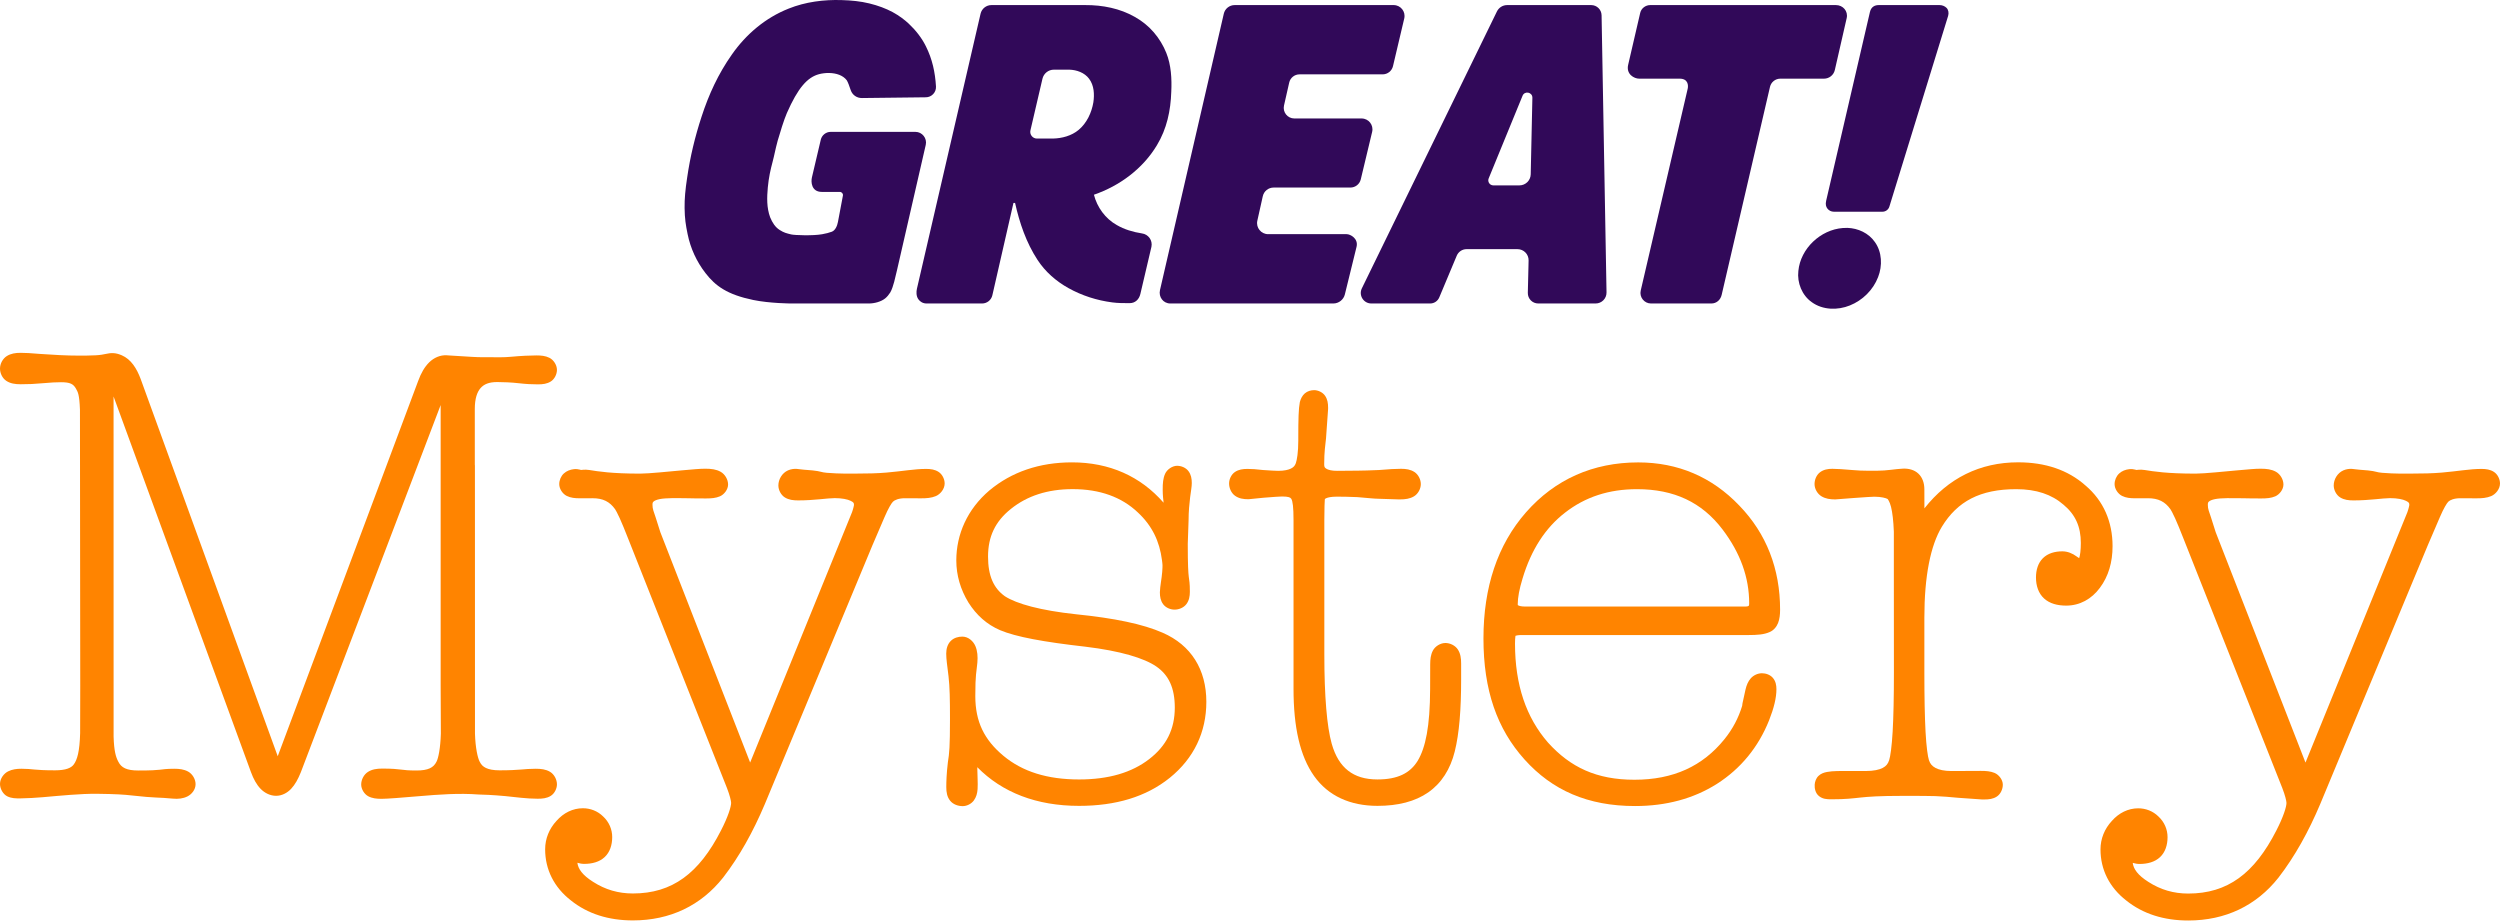
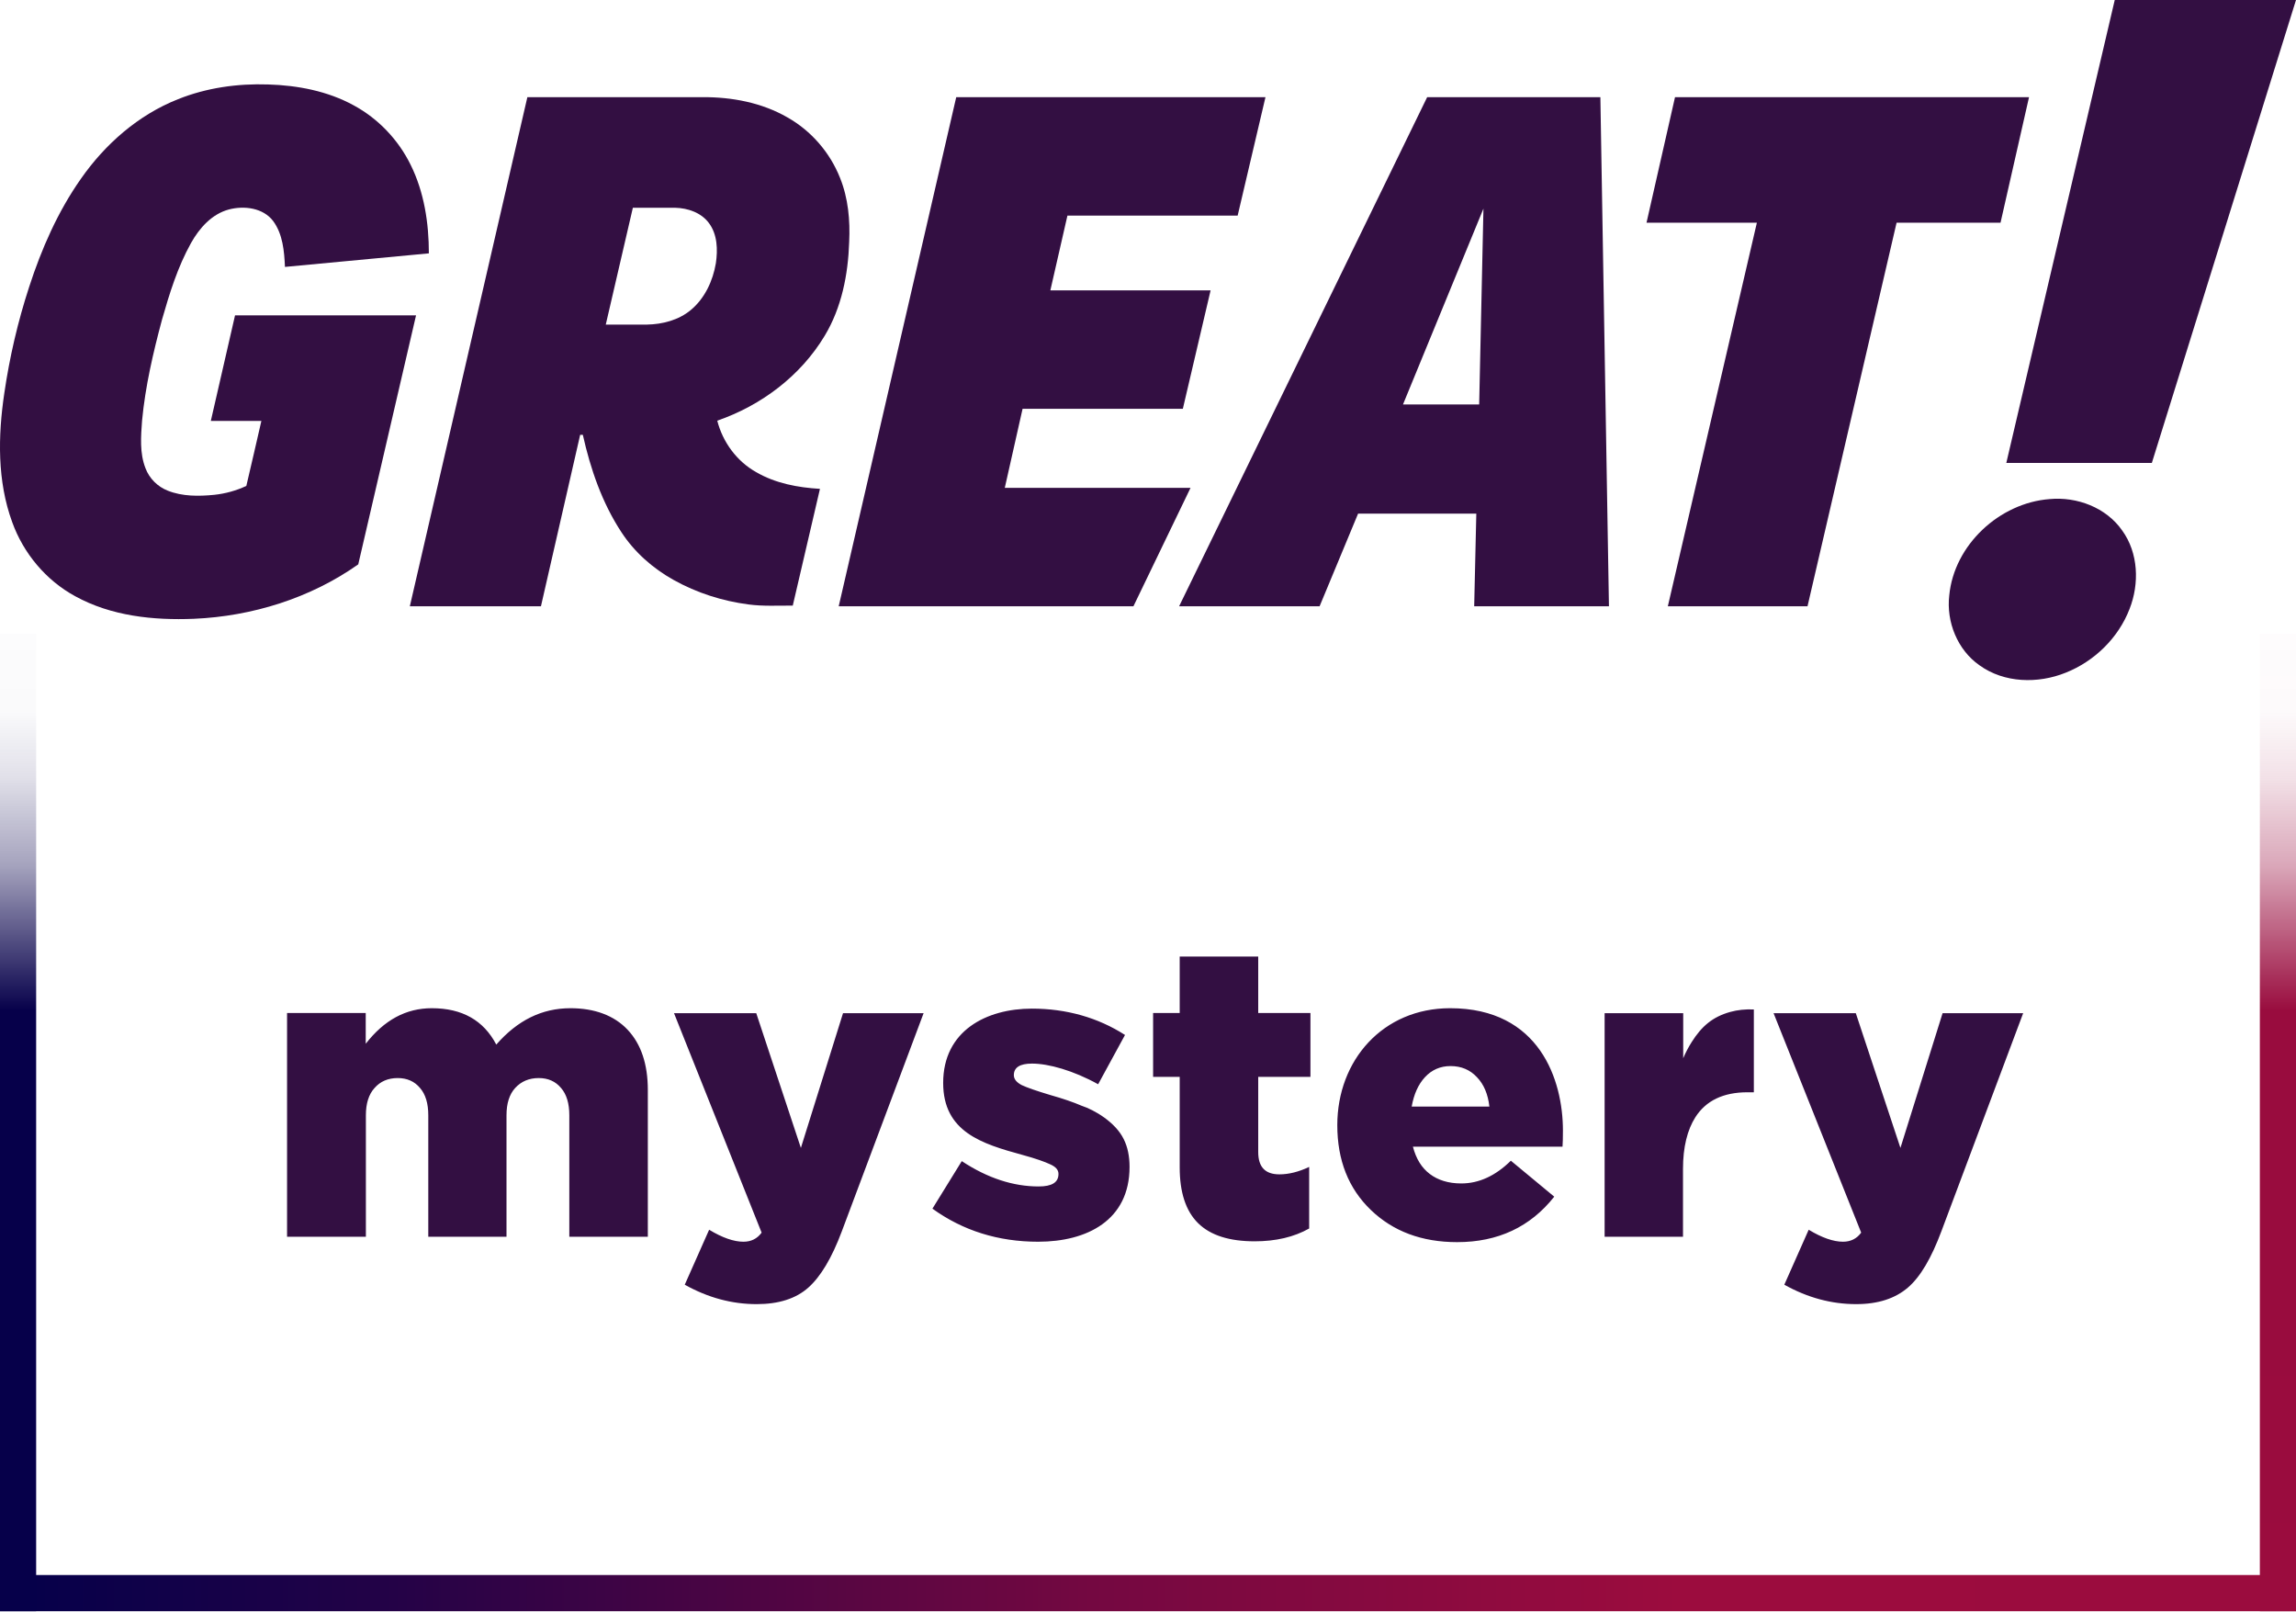
- <svg xmlns="http://www.w3.org/2000/svg" version="1.1" width="1409.561" height="519" viewBox="0 0 1409.561 519">
-   <path d="M1041.57 128.485c-.859-.025-1.72.002-2.572.082-12.505.957-23.83 11.508-25.041 24.217-.767 6.655 2.045 13.706 7.545 17.574 6.167 4.489 14.606 4.664 21.504 1.857 7.156-2.863 13.14-8.736 15.92-16.004 2.49-6.367 2.24-14.098-1.834-19.756-3.489-5.045-9.505-7.792-15.522-7.971Z" fill="#310959" />
-   <path d="m1054.316 6.762-24.687 106.439c-.474 2.043-.088 3.401.74 4.444.828 1.042 2.106 1.727 3.576 1.727h27.438c1.783 0 3.361-1.168 3.884-2.867L1098.4 8.972c.514-1.67.134-3.481-.853-4.496-.988-1.014-2.479-1.61-3.978-1.61h-34.311c-1.863 0-4.204.714-4.942 3.896Z" fill="#310959" />
-   <path d="m924.792 7.25-6.8 29.308c-1.243 5.358 3.458 7.793 6.192 7.793h22.849c4.814 0 4.959 3.826 4.522 5.707l-26.472 113.751c-.865 3.715 1.966 7.305 5.8 7.305h34.005c2.928 0 5.169-2.018 5.832-4.87l27.243-117.265c.629-2.709 3.044-4.627 5.825-4.627h24.619c2.926 0 5.462-2.023 6.114-4.874l6.693-29.299c.88-3.853-2.092-7.312-6.03-7.312H930.408c-2.511 0-5.002 1.732-5.617 4.384Z" fill="#310959" />
-   <path d="m844.004 6.461-76.155 156.112c-1.923 3.943.948 8.538 5.335 8.538h33.174c2.271 0 4.273-1.366 5.15-3.461l9.841-23.484c.936-2.234 3.118-3.692 5.54-3.692h28.714c3.515 0 6.341 2.893 6.257 6.407l-.435 18.231c-.079 3.29 2.568 5.998 5.858 5.998h32.375c3.434 0 6.2-2.816 6.139-6.249L903.011 8.615c-.057-3.192-2.66-5.749-5.853-5.749h-47.4a6.402 6.402 0 0 0-5.754 3.595Zm19.991 48.682-.938 43.134c-.075 3.473-2.912 6.248-6.386 6.248h-14.686c-2.027 0-3.407-2.057-2.638-3.932l19.105-46.605c1.21-2.953 5.612-2.036 5.542 1.155Z" fill="#310959" />
-   <path d="m690.008 7.738-35.981 155.822c-.892 3.863 1.842 7.551 5.806 7.551h91.925c3.083 0 5.782-2.168 6.502-5.098l6.594-26.848c1.144-4.659-3.495-7.139-5.57-7.139h-44.312c-3.925 0-6.928-3.683-6.063-7.564l3.085-13.831c.636-2.852 3.167-4.88 6.088-4.88h43.3c2.785 0 5.207-1.911 5.856-4.62l6.415-26.793c.92-3.844-1.993-7.537-5.946-7.537H729.791c-3.842 0-6.69-3.567-5.839-7.314l2.937-12.929c.615-2.709 3.024-4.632 5.802-4.632h46.867c2.784 0 5.202-1.914 5.842-4.623l6.351-26.895c.909-3.851-2.012-7.543-5.969-7.543h-89.65c-2.927 0-5.466 2.02-6.125 4.872Z" fill="#310959" />
-   <path d="M611.938 2.866h-52.943c-2.927 0-5.47 2.029-6.127 4.871l-35.889 155.082c-.364 1.573-.473 4.072.802 5.893 1.011 1.444 2.633 2.402 4.678 2.402h31.249c2.779 0 5.189-1.921 5.808-4.631l11.893-52.059h.912c2.52 11.273 6.303 22.424 12.674 32.133 4.319 6.639 10.467 12.01 17.369 15.854 7.633 4.265 16.119 6.97 24.783 8.092 3.103.418 6.732.441 9.861.415 3.078-.022 5.242-2.146 5.95-5.141l6.252-26.635c.746-3.593-1.721-7.062-5.36-7.537-4.987-.781-9.877-2.203-14.239-4.753-6.392-3.591-11.022-9.977-12.832-17.059 14.536-5.007 27.577-14.66 35.531-27.928 5.598-9.298 7.739-19.449 8.086-30.18.347-7.166-.078-15.102-2.787-21.799-1.66-4.196-4.085-8.193-7.1-11.695-3.015-3.502-6.618-6.374-10.551-8.588-8.459-4.87-18.345-6.79-28.02-6.738Zm-17.73 36.41h8.677c4.151.105 8.602 1.673 11.164 5.111 2.846 3.77 3.076 8.819 2.418 13.305-.984 5.839-3.708 11.715-8.316 15.559-4.024 3.349-9.434 4.775-14.584 4.875h-8.909c-2.428 0-4.223-2.261-3.672-4.626l6.781-29.11c.698-2.994 3.367-5.113 6.441-5.113Z" fill="#310959" />
-   <path d="M474.658.051c-10.122-.342-20.582 1.01-30.004 4.801-13.11 5.181-24.035 14.468-32.047 25.951-7.623 10.836-12.959 22.398-17.041 34.961-3.756 11.489-6.403 22.508-8.145 34.471-1.013 6.588-1.501 11.925-1.43 17.049.084 6.087.626 9.44 1.705 14.74 1.627 7.993 5.055 15.461 10.059 21.936 5.596 7.241 12.216 12.132 26.963 15.182 9.329 1.929 21.396 1.973 21.396 1.973h43.743c3.146 0 6.858-.986 9.185-2.838 1.164-.926 2.121-2.145 2.929-3.414.808-1.27 1.849-4.525 2.21-6.021l1.56-6.463 16.224-70.717c.84-3.66-1.981-7.309-5.819-7.309h-47.828c-2.637 0-4.949 1.911-5.53 4.38l-5.018 21.33c-.593 2.52-.299 8.139 5.585 8.139h10.152c1.091 0 1.949.99 1.751 2.063l-2.805 14.872c-.403 2.135-1.441 4.756-3.473 5.523-1.555.587-3.299 1.016-5.436 1.405-5.149.937-15.579.575-17.462.111-2.728-.674-4.009-.942-6.478-2.507-2.528-1.603-4.114-4.073-5.407-7.224-1.964-5.37-1.798-11.111-1.293-16.727.534-5.665 1.522-10.029 2.672-14.348 1.15-4.319 1.435-6.591 2.908-12.074 1.236-4.328 3.628-12.019 5.16-15.514 6.278-14.32 11.608-20.218 18.146-21.959 3.428-.898 7.888-1.017 11.44.385 1.676.662 3.149 1.662 4.217 3.08.734 1.276 1.277 2.797 2.232 5.595.917 2.682 3.455 4.435 6.289 4.394l36.007-.42c3.256.004 5.898-2.758 5.758-6.01-.474-8.127-2.051-15.433-5.691-22.744-2.327-4.731-5.732-9.067-9.738-12.818-1.95-1.826-5.124-4.366-9.004-6.451-3.767-2.024-8.194-3.702-13.191-4.914C485.145.714 480.015.21 474.658.051Z" fill="#310959" />
-   <path d="M1137.883 260.668c-21.606 0-39.498 8.989-52.852 25.965l-.027-10.805c-.009-3.374-1.035-6.588-3.356-8.771-2.32-2.183-5.538-2.983-8.781-2.826-4.547.22-8.954 1.178-14.461 1.178h-5.418c-2.78 0-5.432-.117-7.953-.346h-.008l-.008-.002c-5.583-.485-9.441-.736-11.9-.736-2.541 0-4.953.421-6.98 1.975-2.028 1.554-3.057 4.228-3.057 6.633 0 2.753 1.67 5.545 3.93 6.902 2.26 1.357 4.818 1.744 7.658 1.744h.15l10.248-.787-.009.002c6.489-.48 10.779-.738 11.738-.738 3.921 0 6.688.797 7.472 1.287l.012.008.012.008c-.024-.015 1.137 1.276 1.922 4.445.782 3.158 1.344 7.873 1.58 13.939v22.631l.041 56.635c0 14.021-.242 25.237-.717 33.59-.475 8.354-1.312 14.047-1.971 16.021-.7 2.098-1.652 3.296-3.601 4.334-1.949 1.038-5.111 1.77-9.779 1.77-1.656 0-4.111-.019-7.504-.024-6.627-.008-10.818-.095-14.205.561-1.694.328-3.383.885-4.78 2.242-1.396 1.358-2.01 3.313-2.113 4.914-.127 1.967.332 4.768 2.43 6.439 2.097 1.671 4.351 1.807 6.976 1.807 8.289 0 11.84-.512 16.371-.986 4.531-.474 10.307-.945 23.938-.945 10.473.014 13.96-.004 18.414.139 4.082.13 7.783.506 12.715.938l.033.002 13.471.949h1.222c2.651 0 5.005-.245 7.17-1.676 2.165-1.431 3.332-4.254 3.332-6.652 0-2.862-2.293-5.659-4.646-6.639-2.352-.979-4.819-1.142-7.703-1.143h-.006c-5.453-.008-16.494.076-16.533.076h-.002c-4.141-0-7.136-.71-9.084-1.762-1.949-1.052-2.996-2.313-3.674-4.344-.653-1.955-1.47-7.654-1.92-16.01-.45-8.356-.666-19.578-.666-33.605v-30.66c0-23.662 3.51-40.834 9.859-51.336l.002-.004.006-.01c8.752-14.331 21.576-21.188 41.928-21.188 11.334 0 20.003 2.968 26.678 8.773l.029.025.027.023c6.653 5.571 9.69 12.354 9.69 21.51 0 4.106-.42 7.059-.903 8.438-.032.092-.023.039-.054.115-.39-.246-.734-.446-1.317-.883-2.43-1.82-5.229-2.951-8.138-2.951-4.268 0-8.182 1.12-10.942 3.838-2.76 2.718-3.935 6.639-3.935 10.922 0 4.702 1.442 8.992 4.597 11.848 3.156 2.855 7.51 3.994 12.446 3.994 7.657 0 14.301-3.702 18.957-9.988 4.882-6.509 7.179-14.476 7.179-23.529 0-13.657-5.043-25.556-15.254-34.199-9.931-8.848-22.836-13.074-37.976-13.074Z" fill="#ff8400" />
-   <path d="M923.697 260.719c-25.527 0-46.963 9.572-63.287 28.129v.002l-.002.002c-16.107 18.345-23.998 42.289-23.998 71.135 0 29.102 7.615 50.958 23.207 68.285 15.583 17.317 35.617 26.193 62.273 26.193 17.476 0 32.981-4.152 46.18-12.516l.01-.006.008-.004c13.423-8.598 23.291-20.64 29.348-35.76l.004-.012.006-.012c2.756-7.005 4.147-12.7 4.147-17.574 0-2.208-.404-4.446-1.94-6.299-1.535-1.852-4.023-2.688-6.232-2.688-2.337 0-4.757 1.125-6.293 2.863-1.536 1.738-2.385 3.866-2.959 6.303l-.004.016-.004.014c-.605 2.659-1.06 4.726-1.373 6.262-.264 1.298-.461 1.885-.516 2.916-2.037 6.775-5.35 13.079-9.977 18.799l-.002.002v.002c-12.305 15.244-28.827 22.867-50.764 22.867-21.305 0-36.091-6.974-48.715-20.943-12.308-14.124-18.615-32.511-18.615-55.824 0-1.801.092-3.206.227-4.104.023-.156.05-.192.08-.315.469-.123 1.423-.4 3.342-.4H985.832c4.982 0 8.696-.266 11.885-1.658 2.296-.939 3.986-2.995 4.828-5.188.849-2.21 1.115-4.641 1.115-7.453 0-22.973-7.672-42.884-23.027-58.73l-.006-.006c-15.344-16.072-34.555-24.299-56.93-24.299Zm-.723 15.088c20.951 0 36.568 7.405 48.166 22.619 10.166 13.383 15.09 27.236 15.09 41.721 0 1.226-.226 1.394-.295 1.459-.069.065-.478.375-1.908.375H859.754c-2.203 0-3.429-.455-3.744-.67-.315-.215-.266.037-.266-.803 0-3.47.859-8.33 2.715-14.351l.004-.014.004-.014c4.873-16.218 12.848-28.498 23.928-37.078l.006-.004.004-.002c11.349-8.839 24.693-13.238 40.57-13.238Z" fill="#ff8400" />
-   <path d="M740.9 219.979c-1.72 0-3.721.525-5.211 1.818-1.49 1.293-2.282 3.006-2.766 4.775l-.037.133-.025.133c-.693 3.46-.856 9.703-.856 19.881v1.805c0 6.46-.747 10.858-1.406 12.674-.525 1.418-1.235 2.231-2.723 2.982-1.49.752-3.876 1.291-7.207 1.291-1.627 0-4.543-.211-8.424-.453l.242.023c-4-.499-7.04-.652-9.158-.652-2.585 0-4.92.319-7.01 1.711-2.09 1.393-3.33 4.109-3.33 6.492 0 2.575 1.196 5.393 3.365 6.941s4.694 1.945 7.436 1.945h.197l8.338-.836.023-.002c5.731-.476 9.481-.705 10.488-.705 1.705 0 3.017.125 3.82.365.735.219 1.026.457 1.408.943.797 1.415 1.258 4.577 1.258 12.008v95.131c0 21.585 3.623 37.895 11.588 49.148 7.965 11.254 20.406 16.834 35.754 16.834 11.507 0 21.158-2.413 28.619-7.6 7.458-5.185 12.473-13.094 14.938-23.059 2.548-10.176 3.604-23.633 3.604-40.635v-9.018c0-2.93-.358-5.524-1.826-7.811-1.469-2.287-4.372-3.703-7.041-3.703-2.885 0-5.815 1.9-7.064 4.277-1.249 2.377-1.505 4.931-1.514 7.779l-.041 13.873c-.065 21.19-2.582 33.108-7.027 40.522-4.316 6.964-11.269 10.482-22.646 10.482-7.052 0-12.393-1.702-16.547-4.939-4.152-3.236-7.282-8.163-9.285-15.268l-.002-.006c-0-.001 0-.001 0-.002-2.673-9.571-4.141-26.608-4.141-50.256v-75.752c0-6.463.2-11.099.26-11.455l.008-.047.008-.045c.065-.454-.094-.372.791-.799s2.876-.871 5.787-.871c2.863 0 6.75.022 11.699.256 5.89.473 9.636.928 12.145.928l-.127-.002 11.262.361h.785c3.036 0 5.639-.349 7.941-1.734 2.303-1.385 3.844-4.259 3.844-6.893 0-2.574-1.39-5.384-3.6-6.818-2.21-1.434-4.728-1.809-7.562-1.809-2.816 0-6.96.217-12.461.691-5.258.239-9.192.334-11.777.355l-11.82.102c-3.028.026-5.101-.569-6.049-1.188-.948-.619-1.211-.951-1.211-2.543 0-7.06.661-11.032 1.018-14.447l.006-.066 1.176-16.604v-.859c0-2.376-.332-4.59-1.668-6.57-1.336-1.98-3.928-3.217-6.244-3.217Z" fill="#ff8400" />
-   <path d="M604.439 260.692c-18.336 0-34.071 5.366-46.598 15.832l-.016.014-.014.012c-12.367 10.548-18.623 24.678-18.623 39.43 0 8.428 2.389 16.411 6.814 23.689l.016.027.018.025c4.443 7.046 10.352 12.384 17.838 15.588l.008.004.006.002c8.882 3.763 24.559 6.644 48.057 9.305l-.027-.002c19.696 2.369 33.23 6.427 40.127 11.227 6.862 4.776 10.332 11.965 10.332 23.1 0 12.155-4.682 21.541-14.463 29.088-9.774 7.542-22.779 11.443-39.5 11.443-17.892 0-31.895-4.378-42.639-13.318-10.847-9.026-15.873-19.255-15.873-33.668 0-12.747.674-13.316 1.16-18.877.301-3.445.051-6.573-1.103-9.314-1.155-2.741-3.958-5.361-7.359-5.361-2.217 0-4.71.611-6.539 2.443-1.829 1.832-2.557 4.442-2.557 7.137 0 3.304.584 6.621 1.299 12.805.69 5.967.82 12.906.82 24.18 0 15.36-.367 19.295-1.166 24.156l-.014.084-.01.084c-.744 6.188-.893 10.953-.893 13.967 0 2.866.432 5.491 2.156 7.652 1.724 2.162 4.561 3.072 7.086 3.072 2.45 0 4.891-1.317 6.279-3.182 1.389-1.865 1.972-4.076 2.125-6.438.233-3.585-.14-7.343-.168-12.34 14.052 14.284 33.405 21.809 57.395 21.809 20.627 0 37.809-5.072 51.141-15.824l.004-.002.004-.002c13.551-10.978 20.605-25.688 20.605-42.84 0-18.205-8.57-31.96-24.662-38.959-11.059-4.876-27.215-8.221-48.84-10.406l-.023-.004c-19.894-2.13-33.46-5.855-40.078-10.164-6.301-4.495-9.484-11.432-9.484-22.35 0-11.255 4.043-19.813 12.869-26.863l.004-.004.006-.004c9.125-7.333 20.63-11.162 34.842-11.162 15.353 0 27.633 4.494 36.705 13.111l.016.018.018.016c8.055 7.469 12.257 16.309 13.605 26.867.331 2.592.433 2.702.131 6.715-.284 3.778-1.176 7.718-1.305 11.367l-.002.07v.068c0 2.417.394 4.723 1.873 6.693 1.48 1.97 4.082 3.016 6.4 3.016 2.422 0 5.095-1.048 6.648-3.076 1.553-2.028 1.984-4.446 1.984-6.992 0-5.093-.351-6.259-.619-8.486-.268-2.222-.563-6.351-.564-18.512l.461-13.336v-.068c0-4.753.433-9.248.875-12.861.442-3.614.932-5.88.932-8.06 0-2.417-.394-4.723-1.873-6.693-1.48-1.97-4.082-3.016-6.4-3.016-2.651 0-5.65 2.003-6.783 4.521-1.131 2.515-1.363 5.321-1.342 9.055.001 3.012.321 5.542.502 7.242-13.007-14.902-30.52-22.748-51.623-22.748Z" fill="#ff8400" />
-   <path d="M397.647 264.272c-3.203 0-6.698.361-13.416.949-6.42.562-18.313 1.82-23.244 1.82-16.209 0-23.77-1.247-28.664-2.035-2.712-.436-4.585.004-4.812-.016.253.022.144.003-.602-.205-.745-.208-1.994-.404-3.305-.258-2.072.232-4.099.953-5.705 2.43-1.606 1.477-2.582 3.756-2.582 6.014 0 2.737 1.95 5.514 4.215 6.635 2.264 1.121 4.669 1.347 7.399 1.336l7.15-.027c5.94-.023 9.73 2.013 12.678 6.133l.025.037.029.037c.257.343 1.346 2.264 2.627 5.111 1.281 2.848 2.889 6.74 4.801 11.633l.004.008 55.627 140.408c1.617 4.152 2.361 7.389 2.361 8.41 0 2.118-1.72 7.79-5.703 15.51l-.004.008-.004.008c-12.372 24.241-27.514 35.545-49.697 35.545-8.209 0-15.572-2.144-22.434-6.564l-.014-.01-.014-.01c-5.984-3.785-8.396-7.268-8.824-10.723 1.258.373 2.529.625 3.779.625 4.589 0 8.693-1.101 11.635-3.861 2.942-2.76 4.225-6.833 4.225-11.26 0-4.33-1.793-8.566-5.152-11.652-3.09-3.048-7.18-4.6-11.379-4.6-5.662 0-10.893 2.593-14.842 7.078-4.188 4.489-6.438 10.116-6.438 16.078 0 11.431 5.066 21.459 14.506 28.801 9.418 7.563 21.261 11.287 34.951 11.287 21.005 0 38.409-8.389 50.873-24.137l.016-.02.014-.018c9.167-11.875 16.925-25.839 23.531-41.475l.004-.01 60.586-145.723 6.891-16.051c2.104-4.902 3.856-7.777 4.746-8.666.893-.891 3.181-1.953 6.789-1.935l8.945.045c3.143.016 5.887-.177 8.44-1.254 2.552-1.077 4.961-4.005 4.961-7.117 0-2.429-1.313-5.148-3.414-6.516-2.101-1.368-4.44-1.688-7.025-1.688-6.626 0-13.327 1.295-22.363 2.064-5.1.434-10.657.586-18.465.586h-.076s-8.164.147-15.111-.461c-1.698-.148-2.28-.307-3.293-.555-1.013-.248-2.423-.576-4.678-.789-2.775-.263-2.646-.24-4.904-.404-1.649-.12-2.685-.348-4.092-.457-1.401-.109-3.267.104-4.928.85-3.319 1.465-5.404 5.056-5.404 8.49 0 2.574 1.466 5.426 3.699 6.783 2.234 1.357 4.683 1.645 7.463 1.645 9.226 0 16.49-1.283 20.592-1.283 4.073 0 7.271.662 8.979 1.518 1.708.856 1.895 1.202 1.895 2.381 0-.079-.234 1.644-1.1 4.037L422.949 429.932l-50.639-129.895-2.674-8.43-.004-.01c-.974-3.016-1.779-4.582-1.746-6.998.017-1.238.208-1.446.697-1.875.489-.429 1.63-.98 3.426-1.328 3.591-.696 9.351-.545 15.414-.478l-.117-.004c3.905.161 7.161.073 10.828.119h.049c2.907 0 5.395-.187 7.746-1.203s4.584-3.81 4.584-6.66c0-2.818-1.764-5.817-4.238-7.188-2.475-1.37-5.271-1.711-8.629-1.711Z" fill="#ff8400" />
-   <path d="M11.562 198.934c-2.84 0-5.427.386-7.709 1.815C1.572 202.177 0 205.044 0 207.823c0 2.474 1.241 5.351 3.516 6.883 2.275 1.532 4.943 1.943 8.131 1.943 4.33 0 8.06-.152 11.951-.541 4.934-.469 8.558-.602 10.809-.602 5.213 0 6.952 1.02 8.44 3.65.696 1.274 1.035 1.873 1.395 3.393.362 1.53.681 4.062.84 8.482l.16 155.707-.06 26.625c-.27 10.406-1.665 15.025-3.57 17.619l-.016.02-.014.019c-1.375 1.922-4.398 3.305-10.525 3.305-12.382 0-12.335-.883-18.971-.883-2.625 0-5.163.291-7.531 1.482S0 438.927 0 442.032c0 2.695 1.71 5.788 4.107 6.957 2.397 1.169 4.732 1.19 7.465 1.156 4.02-.05 8.488-.314 12.445-.654 5.251-.451 10.455-.955 15.619-1.328 5.192-.375 10.314-.67 15.375-.602 10.191.139 14.689.411 19.604.971 12.96 1.477 14.943.964 22.74 1.746 3.083.309 5.905-.023 8.336-1.24 2.431-1.217 4.58-3.847 4.58-6.906 0-2.864-1.816-5.781-4.182-7.086-2.365-1.305-4.954-1.601-7.842-1.601-4.529 0-6.346.358-8.182.553-2.026.215-4.602.43-12.049.43-6.656 0-9.622-1.606-11.291-4.939l-.027-.055-.027-.053c-1.332-2.471-2.386-5.965-2.619-14.039l-.021-191.805 77.449 211.754.002.002c1.446 3.938 3.174 7.117 5.496 9.504s5.449 3.898 8.709 3.898c3.204 0 6.234-1.58 8.459-3.945 2.224-2.365 3.92-5.474 5.473-9.35l.014-.031 78.818-206.994v158.375l.115 26.9c-.236 8.153-1.43 13.899-2.418 15.73l-.027.053-.027.055c-1.669 3.333-4.635 4.939-11.291 4.939-4.71 0-6.428-.24-8.68-.514-2.252-.273-4.965-.568-10.59-.568-3.066 0-5.745.396-8.072 1.875-2.328 1.479-3.812 4.395-3.812 7.111 0 2.593 1.728 5.425 3.988 6.625 2.26 1.2 4.684 1.441 7.535 1.441 3.183 0 12.136-.723 21.08-1.486 11.408-.973 22.557-1.791 33.656-.949l.107.008.107.002c2.271.048 7.32.21 14.676.881 5.812.555 11.97 1.489 18.359 1.49 2.759 0 5.122-.251 7.307-1.572 2.185-1.321 3.557-4.137 3.557-6.539 0-2.694-1.541-5.668-3.912-7.074-2.371-1.406-5.012-1.713-8.113-1.713-6.618 0-8.486.883-20.369.883-3.478 0-5.953-.519-7.621-1.318-1.668-.8-2.664-1.79-3.531-3.522l-.025-.055-.029-.053c-1.05-1.946-2.383-7.643-2.617-15.738l-.023-125.377c0-16.68-.004-23.274-.012-25.154-.001-.235-.003-.395-.004-.508-.001-.056.001-.081-.002-.176a3.727 3.727 0 0 0-.006-.119c-.001-.012-.03-.138-.043-.201-.006-4.921-.01-12.139-.01-30.477v-1.082c0-5.784 1.3-9.512 3.236-11.721 1.937-2.209 4.731-3.416 9.383-3.416 3.218 0 8.19.198 12.037.65h.002c4.243.498 7.647.65 10.896.65 2.774 0 5.151-.272 7.32-1.641 2.169-1.369 3.441-4.171 3.441-6.527 0-2.784-1.931-5.652-4.238-6.801-2.308-1.148-4.719-1.344-7.422-1.344-3.333 0-8.76.244-13.957.738-4.785.455-8.088.266-12.777.266-2.033 0-5.099.075-9.514-.195l-12.711-.781-1.43-.098c-3.704-.256-7.276 1.329-9.943 3.938-2.668 2.608-4.669 6.164-6.25 10.506l-79.188 211.619-77.279-212.719-.006-.019c-2.268-6.038-5.446-11.073-10.613-13.316-1.542-.669-3.137-1.163-4.834-1.23-3.39-.134-4.519.929-9.852 1.215-3.255.175-6.809.188-9.072.188-7.936 0-14.67-.444-22.119-.943l.039.004c-6.254-.48-8.042-.635-11.291-.635Z" fill="#ff8400" />
-   <path d="M1274.588 264.272c-3.203 0-6.698.361-13.416.949-6.42.562-18.313 1.82-23.244 1.82-16.209 0-23.768-1.247-28.662-2.035h-.002c-2.713-.436-4.586.004-4.813-.016.253.022.146.005-.599-.203-.746-.208-1.997-.406-3.307-.26-2.072.232-4.099.954-5.705 2.432-1.606 1.477-2.582 3.754-2.582 6.012 0 2.737 1.95 5.515 4.215 6.637 2.264 1.121 4.669 1.347 7.398 1.336l7.15-.027c5.94-.023 9.731 2.014 12.678 6.135l.028.037.027.037c.257.343 1.346 2.263 2.627 5.111 1.28 2.849 2.888 6.741 4.801 11.635l.004.01 55.636 140.457c1.61 4.141 2.352 7.371 2.352 8.391 0 2.119-1.721 7.792-5.703 15.514l-.004.008-.004.008c-12.372 24.246-27.514 35.551-49.697 35.551-8.209 0-15.572-2.143-22.434-6.564l-.014-.01-.013-.008c-5.986-3.786-8.394-7.272-8.823-10.729 1.258.373 2.527.625 3.778.625 4.589 0 8.692-1.101 11.634-3.861 2.943-2.76 4.225-6.834 4.225-11.262 0-4.333-1.793-8.573-5.156-11.66-3.089-3.045-7.178-4.594-11.375-4.594-5.66 0-10.889 2.589-14.838 7.072-4.192 4.491-6.439 10.122-6.439 16.088 0 11.431 5.063 21.457 14.5 28.801 9.418 7.568 21.262 11.293 34.955 11.293 21.005 0 38.408-8.39 50.873-24.141l.015-.019.014-.018c9.167-11.878 16.925-25.844 23.531-41.482l.004-.01 60.586-145.752 6.891-16.053c2.104-4.903 3.856-7.781 4.746-8.67.894-.892 3.181-1.954 6.789-1.936l8.945.045c3.144.016 5.887-.177 8.44-1.254 2.552-1.077 4.961-4.008 4.961-7.119 0-2.428-1.313-5.145-3.414-6.514-2.101-1.368-4.44-1.689-7.026-1.689-6.626 0-13.326 1.295-22.363 2.064-5.1.434-10.657.586-18.465.586h-.076s-8.164.149-15.111-.459c-1.698-.148-2.28-.307-3.293-.555-1.014-.248-2.423-.578-4.678-.791-2.775-.263-2.646-.24-4.904-.404-1.649-.12-2.686-.348-4.092-.457-1.4-.109-3.263.104-4.922.848-3.323 1.464-5.41 5.057-5.41 8.494 0 2.574 1.465 5.426 3.699 6.783 2.234 1.357 4.683 1.645 7.463 1.645 9.226 0 16.49-1.283 20.592-1.283 4.073 0 7.27.662 8.978 1.518 1.708.856 1.895 1.204 1.895 2.383 0-.078-.233 1.644-1.102 4.043l-57.439 141.158-50.639-129.916-2.676-8.434-.004-.008c-.974-3.016-1.779-4.583-1.746-7 .017-1.238.208-1.448.697-1.877.489-.429 1.63-.98 3.426-1.328 3.592-.696 9.351-.545 15.414-.479l-.117-.004c3.905.161 7.161.073 10.828.119h.049c2.907 0 5.395-.187 7.746-1.203 2.351-1.016 4.584-3.81 4.584-6.66 0-2.818-1.762-5.819-4.236-7.189-2.475-1.37-5.273-1.711-8.631-1.711Z" fill="#ff8400" />
+ <svg xmlns="http://www.w3.org/2000/svg" xmlns:xlink="http://www.w3.org/1999/xlink" version="1.1" viewBox="0 0 759.14 532.657" xml:space="preserve">
+   <defs>
+     <linearGradient id="b" x1="197.584" x2="469.36" y1="1111.2" y2="1111.2" gradientUnits="userSpaceOnUse" gradientTransform="matrix(0 -.8331718 1.06036 0 -1152.192 634.9475)">
+       <stop stop-color="#06004a" offset=".016" />
+       <stop stop-color="#06004a" offset=".31" />
+       <stop stop-color="#06004a" offset=".614" />
+       <stop stop-color="#06004a" offset=".763" stop-opacity=".361" />
+       <stop stop-color="#06004a" offset=".853" stop-opacity=".122" />
+       <stop stop-color="#06004a" offset=".92" stop-opacity=".02" />
+       <stop stop-color="#06004a" stop-opacity=".012" offset="1" />
+     </linearGradient>
+     <linearGradient id="a" x1="197.584" x2="469.36" y1="1111.2" y2="1111.2" gradientUnits="userSpaceOnUse" gradientTransform="matrix(0 -.8331718 1.06036 0 -1152.192 634.9475)">
+       <stop stop-color="#9b0c3e" offset=".016" />
+       <stop stop-color="#990c3e" offset=".315" />
+       <stop stop-color="#990c3e" offset=".614" />
+       <stop stop-color="#990c3e" offset=".763" stop-opacity=".361" />
+       <stop stop-color="#990c3e" offset=".853" stop-opacity=".122" />
+       <stop stop-color="#990c3e" offset=".92" stop-opacity=".02" />
+       <stop stop-color="#990c3e" stop-opacity=".012" offset="1" />
+     </linearGradient>
+     <linearGradient id="c" x1="128.59" x2="463.13" y1="1111.2" y2="1111.2" gradientUnits="userSpaceOnUse" gradientTransform="matrix(2.216754 0 0 1.061648 -276.33 -659.0143)">
+       <stop stop-color="#06004a" offset="0" />
+       <stop stop-color="#220247" offset=".156" />
+       <stop stop-color="#5c0642" offset=".379" />
+       <stop stop-color="#740841" offset=".475" />
+       <stop stop-color="#9c0c3e" offset=".737" />
+       <stop stop-color="#9b0c3e" offset="1" />
+     </linearGradient>
+     <linearGradient xlink:href="#a" id="d" gradientUnits="userSpaceOnUse" gradientTransform="matrix(0 -.9729007 1.06036 0 -431.0852 666.1488)" x1="137.21" y1="1111.2" x2="469.36" y2="1111.2" />
+     <linearGradient xlink:href="#b" id="e" gradientUnits="userSpaceOnUse" gradientTransform="matrix(0 -.9729007 1.06036 0 -1178.272 666.1488)" x1="137.21" y1="1111.2" x2="469.36" y2="1111.2" />
+   </defs>
+   <path d="M58.847 32.802c9.422-3.791 19.681-5.223 29.803-4.881 9.754.29 19.66 2.174 28.293 6.903 8.091 4.386 14.736 11.346 18.797 19.602 4.509 9.056 6.055 19.297 6.06 29.332l-47.584 4.481c-.231-5.197-.7-10.793-3.872-15.127-3.33-4.423-9.612-5.186-14.657-3.865-5.655 1.506-9.78 6.176-12.542 11.115-4.398 7.898-7.092 16.601-9.564 25.257-2.946 10.967-5.54 22.092-6.608 33.423-.384 5.234-.831 10.725 1.121 15.727 1.257 3.38 3.998 6.118 7.344 7.429 4.866 1.948 10.253 1.895 15.388 1.39 3.672-.39 7.276-1.374 10.622-2.948 1.699-7.15 3.314-14.324 4.972-21.479H69.705l8.007-34.91h59.847l-19.107 82.325c-15.835 11.178-35.053 17.154-54.345 17.996-13.384.548-27.362-.906-39.267-7.476-9.648-5.249-17.114-14.189-20.817-24.509-4.961-13.568-4.698-28.416-2.609-42.526 1.741-11.962 4.488-23.783 8.244-35.271C13.74 82.225 19.112 69.963 26.735 59.127c8.012-11.483 19.002-21.145 32.112-26.326Z" fill="#330f42" />
+   <path d="M232.309 32.12c9.675-.053 19.56 1.803 28.019 6.674 7.865 4.428 14.099 11.625 17.419 20.018 2.709 6.697 3.367 14.032 3.02 21.197-.347 10.73-2.488 21.682-8.086 30.98-7.954 13.268-20.996 23.072-35.532 28.079 1.81 7.082 6.439 13.405 12.831 16.996 6.387 3.733 13.831 5.118 21.128 5.544l-8.991 38.604c-4.866-.042-9.759.269-14.599-.384-8.665-1.121-17.15-3.828-24.784-8.092-6.902-3.844-12.994-9.214-17.313-15.853-6.371-9.709-10.196-20.86-12.715-32.133h-.882l-12.97 56.69H135.504l38.862-168.315Zm-23.064 36.566-8.954 38.62h13.647c5.15-.1 10.459-1.482 14.483-4.831 4.609-3.844 7.286-9.619 8.27-15.458.658-4.486.526-9.535-2.32-13.305-2.562-3.438-6.965-4.92-11.116-5.026Z" fill="#330f42" />
+   <path d="M316.165 32.12h102.245l-9.196 39.151h-56.281l-5.65 24.73h52.982l-9.175 39.141h-52.987l-5.887 26.147h61.415l-18.881 39.147H277.308Z" fill="#330f42" />
+   <path d="m529.142 32.12 2.832 168.315h-44.554l.7-30.637h-39.085l-12.732 30.637h-46.449l82.018-168.315ZM463.883 133.705h25.185l1.411-64.735Z" fill="#330f42" />
+   <path d="M553.82 32.12h117.049l-9.422 41.502h-34.369L597.627 200.438h-46.18l29.44-126.816H544.398Z" fill="#330f42" />
+   <path d="M699.211 0h59.929l-47.665 153.046h-48.118Z" fill="#330f42" />
+   <path d="M677.684 164.993c9.037-.842 18.696 2.791 23.98 10.372 5.4 7.44 5.732 17.607 2.432 25.978-3.684 9.556-11.616 17.28-21.101 21.045-9.143 3.691-20.327 3.459-28.501-2.443-7.29-5.086-11.016-14.358-10-23.109 1.605-16.711 16.617-30.585 33.191-31.843Z" fill="#330f42" />
+   <path d="M94.913 408.867V334.9H120.924v10.159c6.103-7.834 13.286-11.751 21.848-11.751 10.02 0 17.125 4.008 21.315 12.024 7.014-8.016 15.058-12.024 24.531-12.024 7.925 0 14.419 2.368 18.883 7.105 4.463 4.737 6.695 11.386 6.695 19.949v48.505h-25.961v-40.171c0-3.917-.911-6.923-2.733-9.018-1.822-2.186-4.281-3.279-7.378-3.279-3.188 0-5.784 1.093-7.788 3.279-1.913 2.095-2.869 5.101-2.869 9.018v40.171h-25.861v-40.171c0-3.917-.911-6.923-2.733-9.018-1.822-2.186-4.281-3.279-7.378-3.279-3.188 0-5.739 1.093-7.652 3.279-1.913 2.095-2.869 5.101-2.869 9.018v40.171Zm155.266 22.271q-12.297 0-23.774-6.422l8.061-18.172q6.558 3.962 11.341 3.962 3.826 0 6.012-3.006l-28.967-72.553h27.19l14.757 44.543 13.937-44.543h26.644L278.326 407.091q-4.919 13.117-11.067 18.582-6.149 5.465-17.079 5.465Zm93.096-20.632c-13.208 0-24.868-3.644-34.979-10.931l9.701-15.713c8.562 5.648 17.034 8.372 25.414 8.372 4.372 0 6.558-1.312 6.558-4.136 0-1.366-.911-2.36-2.733-3.18-1.731-.82-4.782-1.921-9.155-3.106-6.729-1.842-13.293-3.743-18.172-7.215-4.87-3.466-8.062-8.497-8.062-16.597 0-17.243 14.294-24.557 29.35-24.557 11.386 0 21.843 2.97 30.77 8.708l-8.881 16.296c-8.198-4.554-16.405-6.832-21.862-6.832-4.008 0-6.012 1.275-6.012 3.826 0 1.275.865 2.368 2.596 3.279 1.731.82 4.873 1.913 9.428 3.279 4.19 1.184 7.652 2.368 10.384 3.553 4.128 1.335 11.203 5.405 13.937 11.067 1.275 2.551 1.913 5.602 1.913 9.155 0 17.652-14.074 24.731-30.196 24.731Zm71.545-.137c-8.289 0-14.581-1.938-18.701-6.014-4.12-4.076-6.067-10.291-6.067-18.444V356.002H381.257v-21.105h8.795v-18.669h25.961v18.669H433.279v21.105h-17.266v24.854c0 4.919 2.268 7.378 7.005 7.378 3.097 0 6.376-.82 9.838-2.459v20.359c-5.01 2.824-11.022 4.236-18.036 4.236Zm66.963.273c-11.66 0-21.178-3.553-28.557-10.658s-11.067-16.442-11.067-28.01c0-21.48 15.079-38.668 37.301-38.668 29.614 0 37.301 23.802 37.301 40.444 0 2.368-.046 4.145-.137 5.329h-49.462c1.048 4.053 2.903 6.994 5.568 9.02s6.137 3.14 10.418 3.14c5.83 0 11.295-2.505 16.396-7.515l14.347 11.887c-7.925 10.02-18.628 15.03-32.109 15.03Zm-15.03-44.816h25.687c-.455-4.099-1.822-7.333-4.099-9.701-2.277-2.459-5.192-3.689-8.745-3.689-3.37 0-6.194 1.23-8.471 3.689-2.186 2.368-3.644 5.602-4.372 9.701Zm63.792 43.04v-73.92h25.985v14.893c.825-1.953 1.783-3.728 2.791-5.326 3.278-5.197 6.894-8.347 12.761-9.976 2.394-.665 4.994-.938 7.803-.82V361.1h-2.136c-7.996 0-13.729 2.801-17.196 8.243-2.655 4.166-4.093 9.88-4.093 17.069v22.455Zm83.187 22.271c-8.198 0-16.123-2.141-23.774-6.422l8.061-18.172c4.372 2.642 8.153 3.962 11.341 3.962 2.551 0 4.554-1.002 6.012-3.006l-28.967-72.553h27.19l14.757 44.543 13.937-44.543h26.644l-27.054 72.143c-3.279 8.745-6.875 14.985-11.067 18.582-4.162 3.571-9.792 5.465-17.079 5.465Z" fill="#330f42" />
+   <path d="M0 520.689v11.968h759.14v-11.968Z" fill="url(#c)" />
+   <path d="M747.187 532.657h11.953V209.508h-11.953Z" fill="url(#d)" />
+   <path d="M0 532.657h11.953V209.508H0Z" fill="url(#e)" />
</svg>
